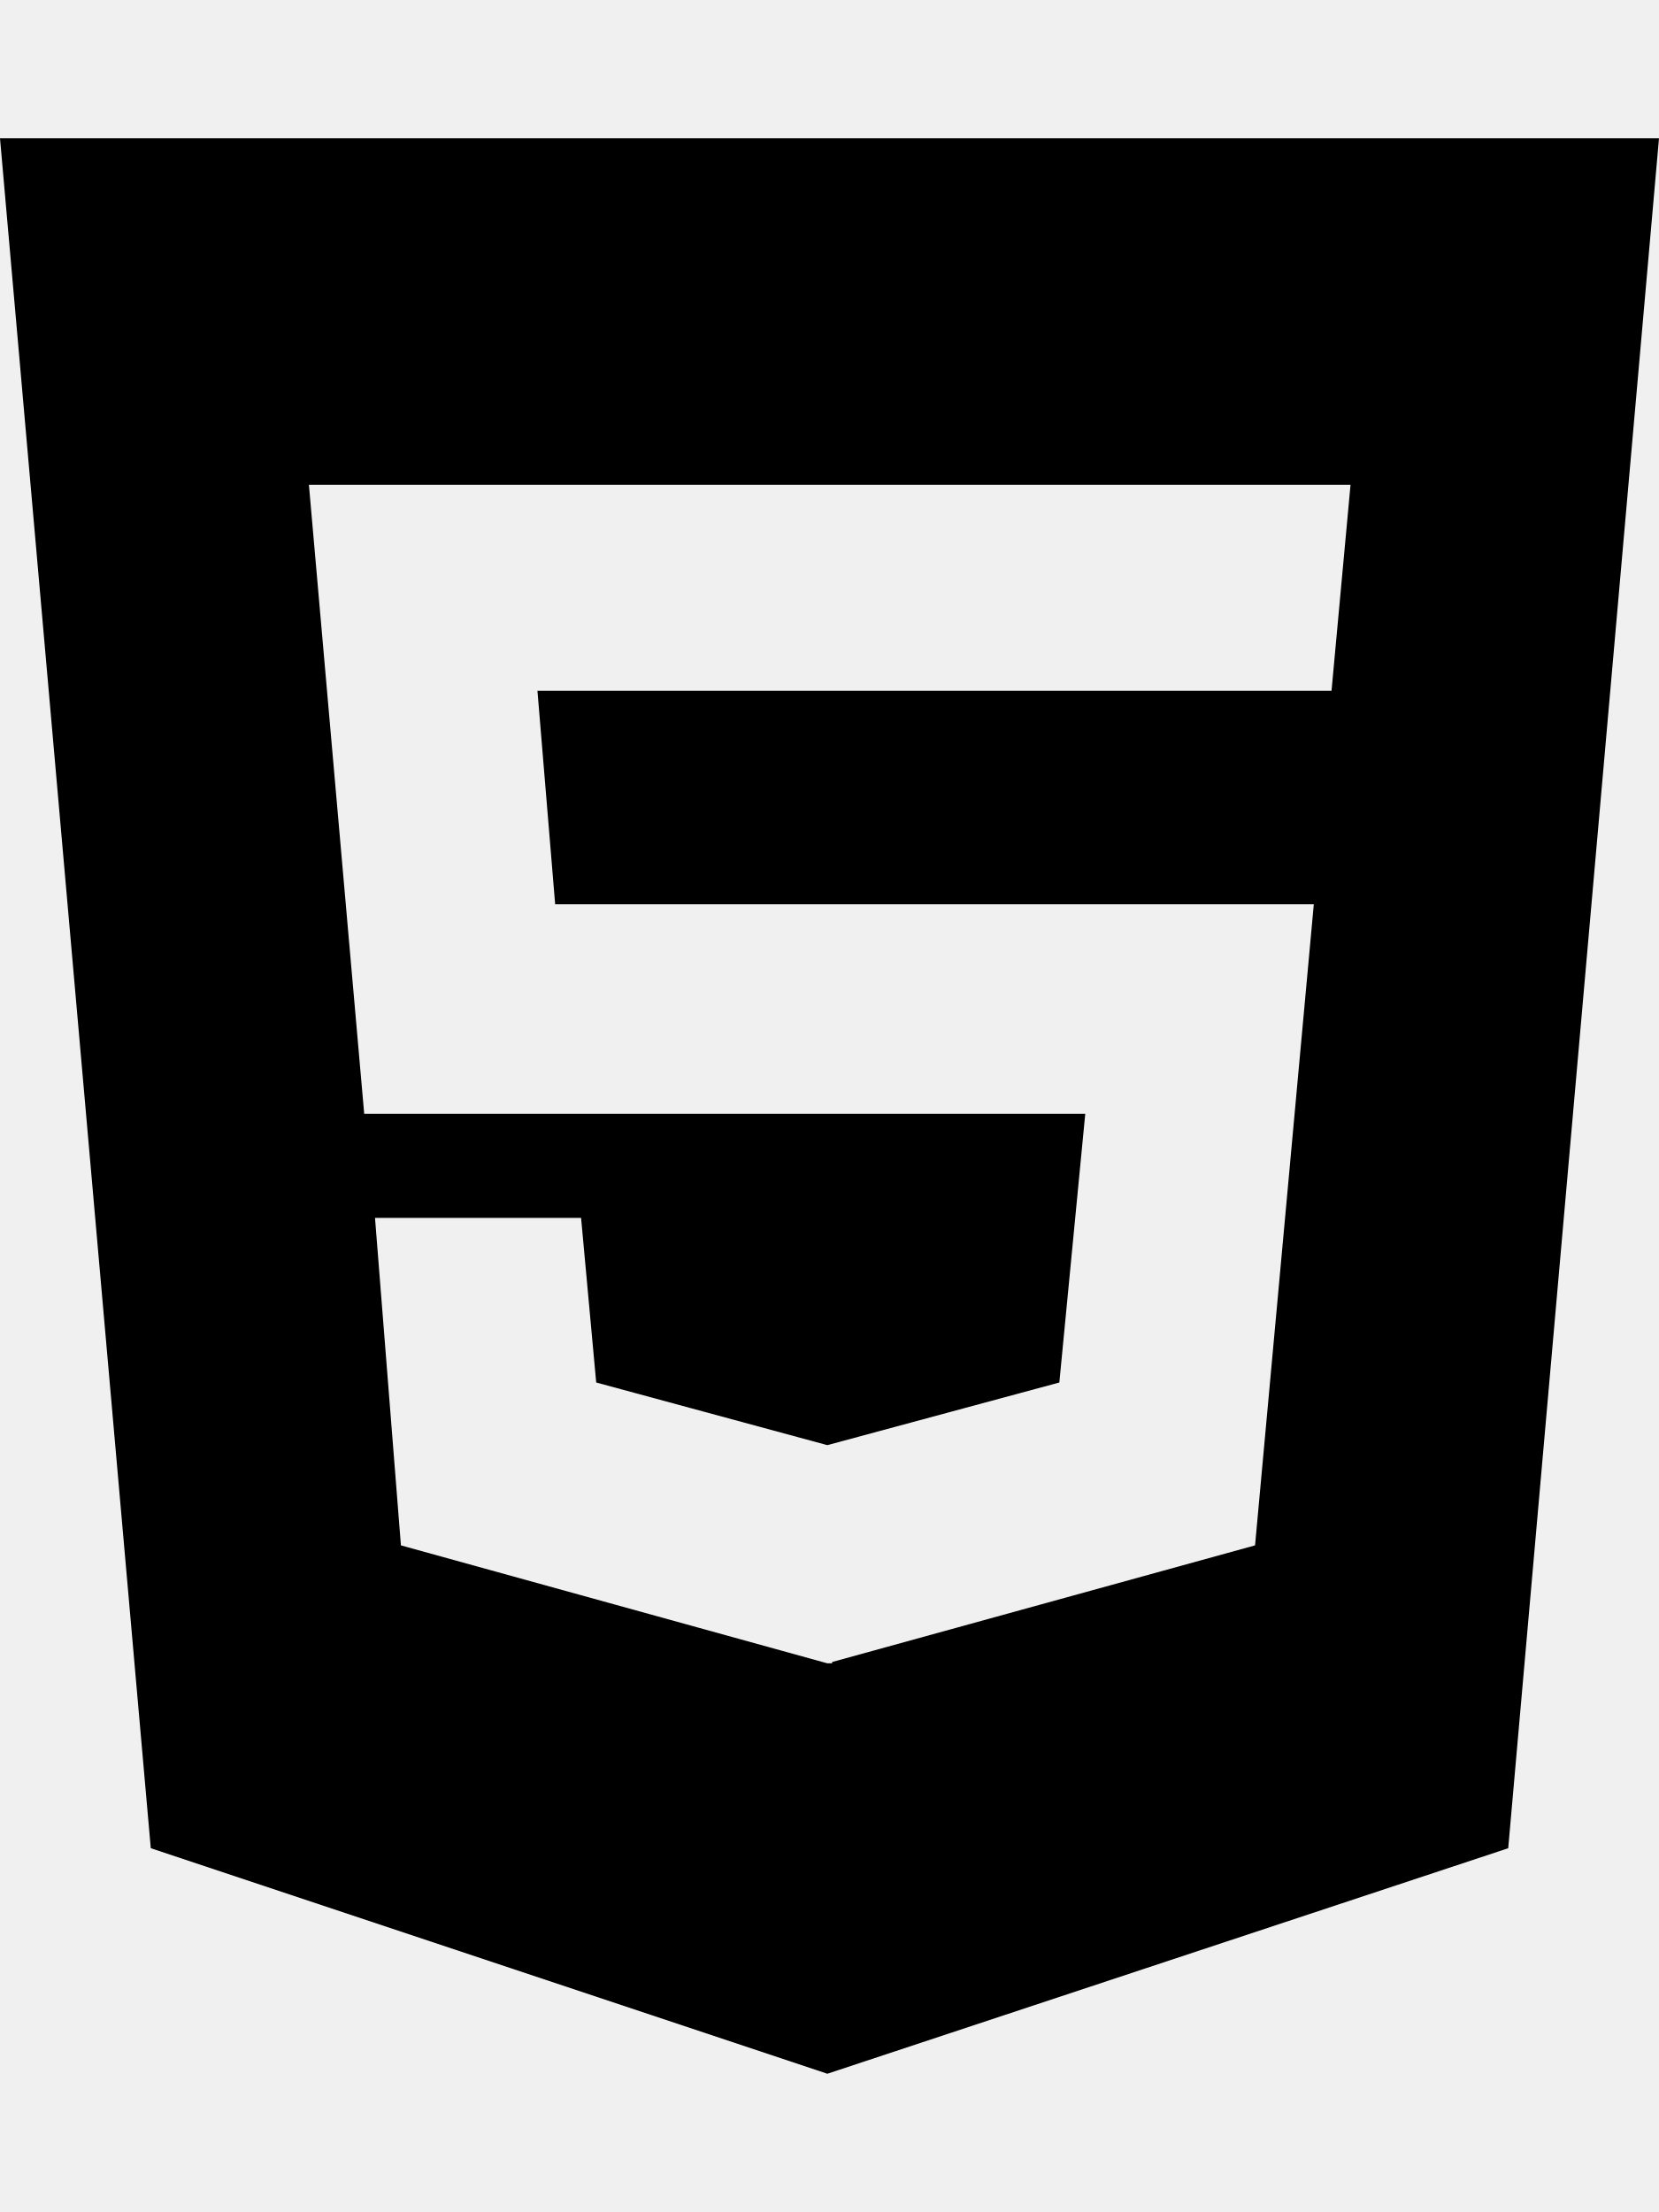
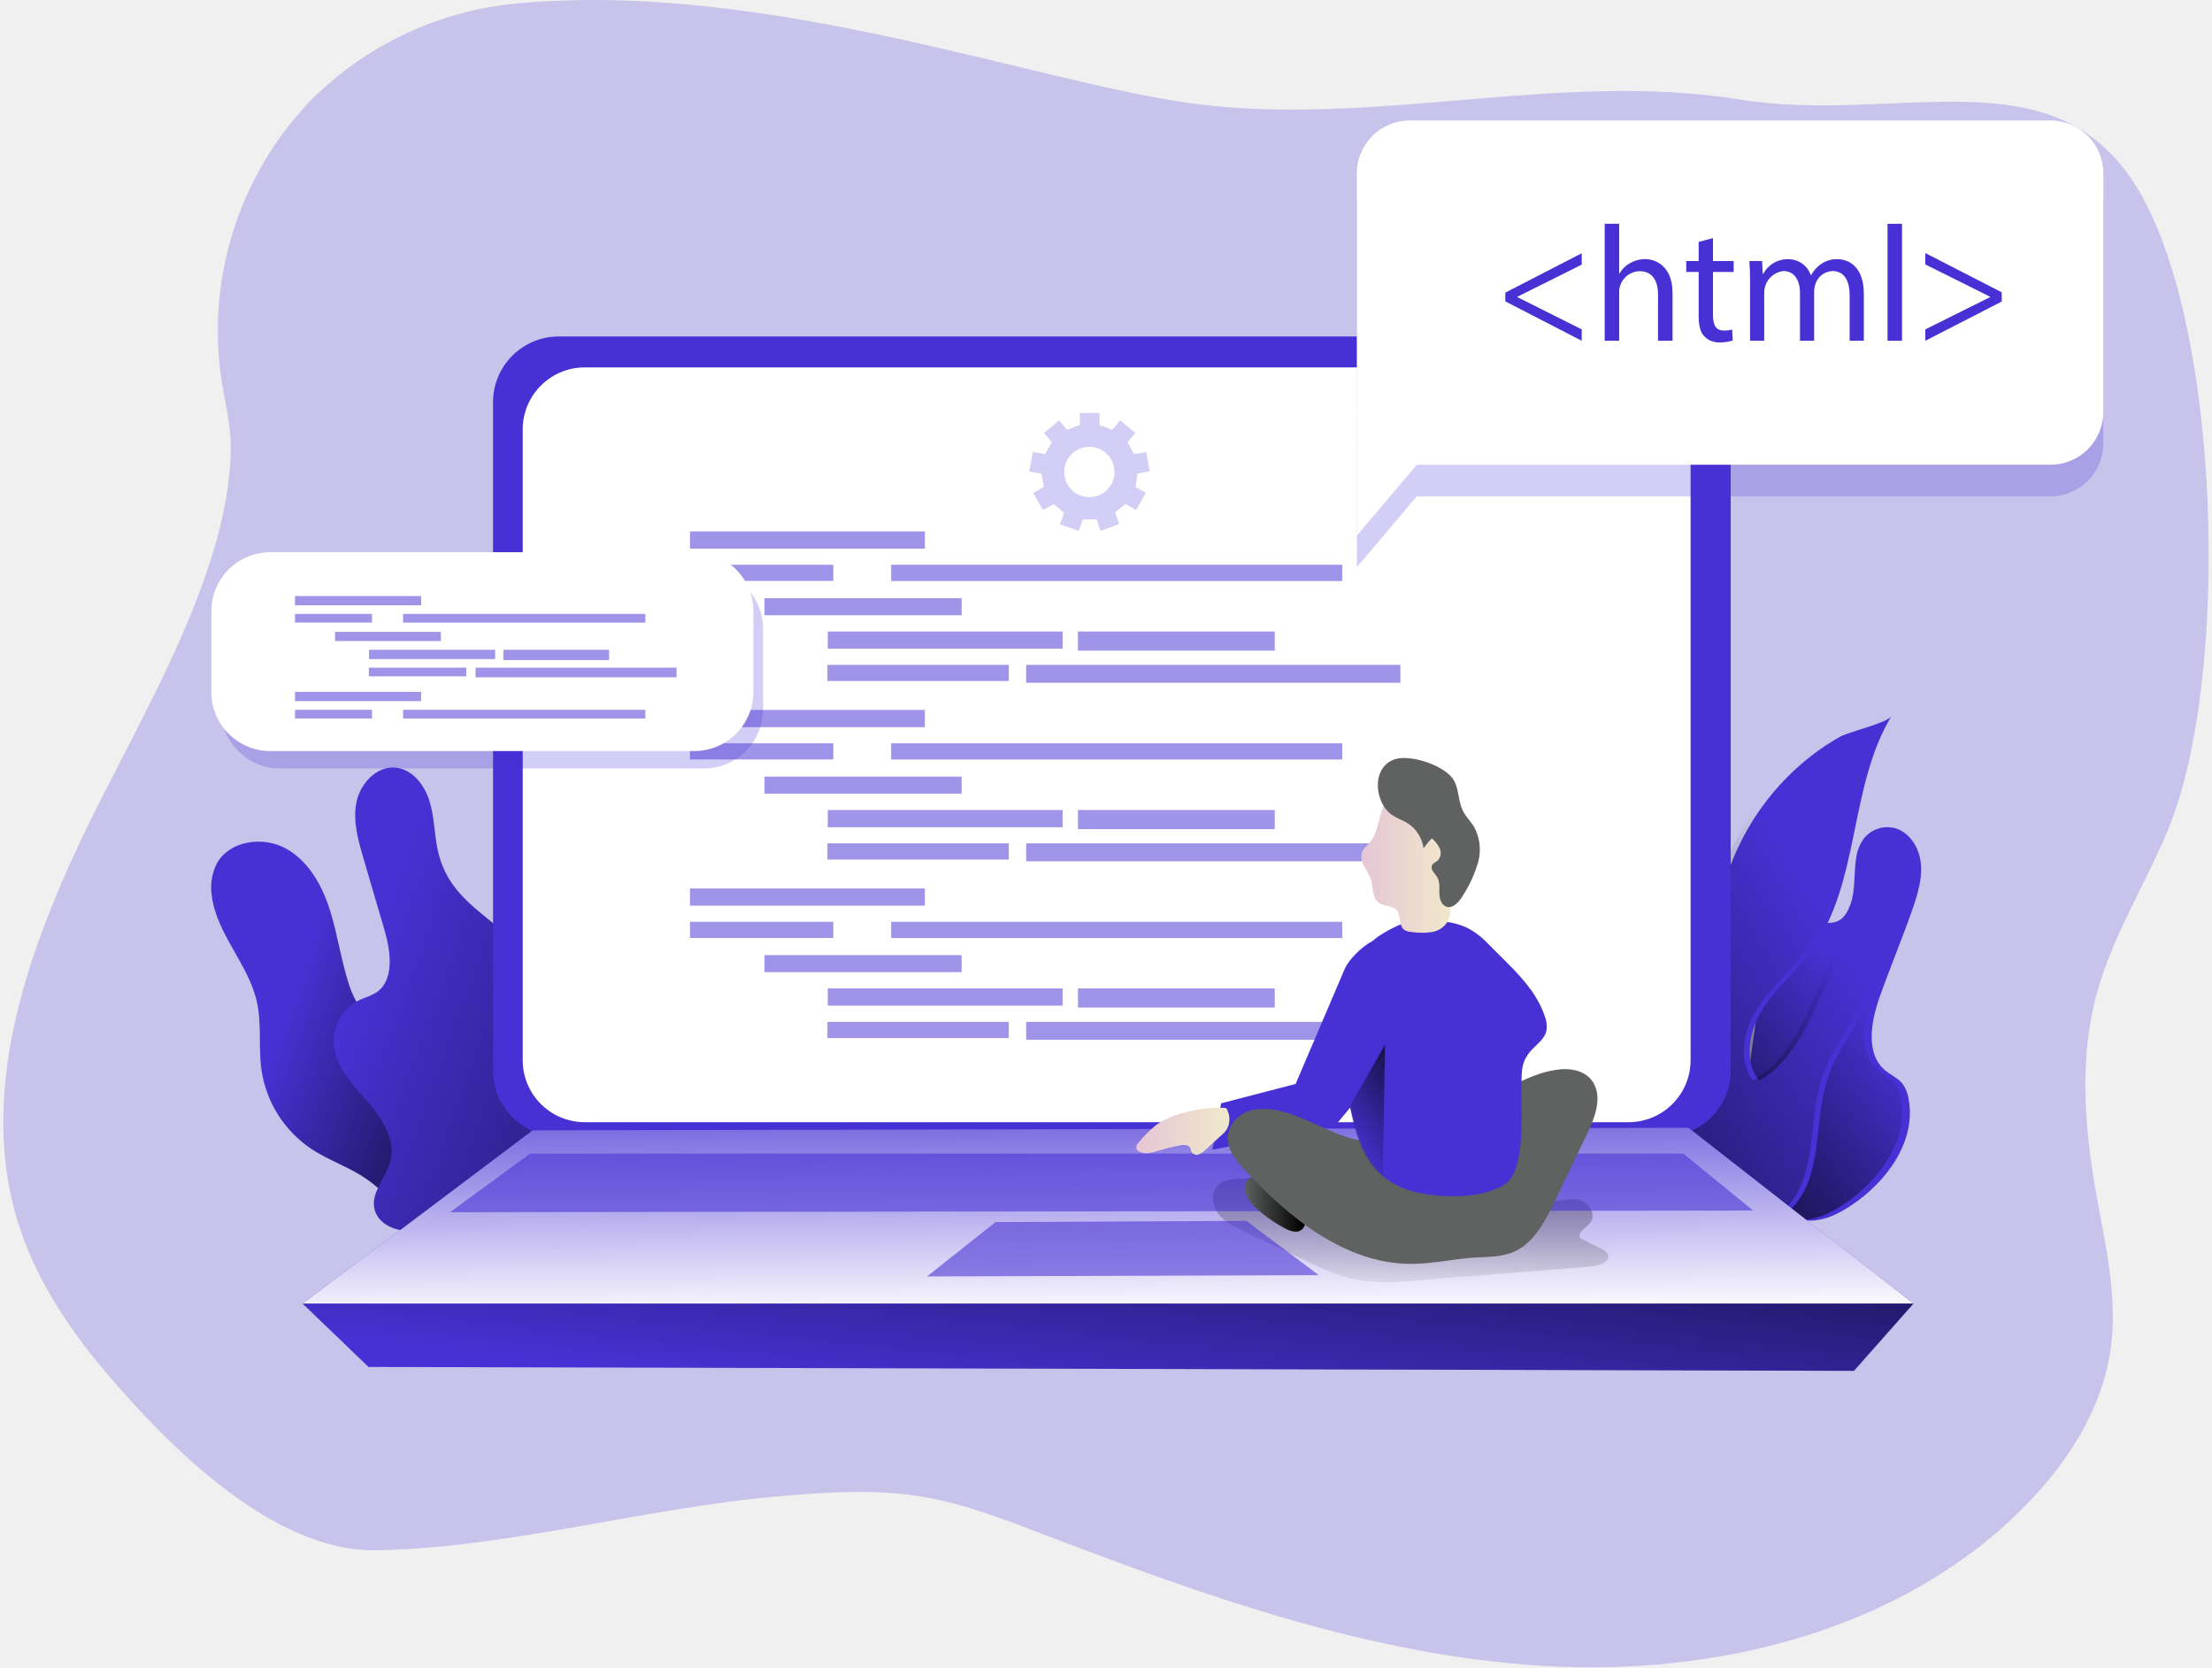
- <svg xmlns="http://www.w3.org/2000/svg" viewBox="0 0 384 512">
-   <path d="M0 32l34.9 395.8L191.5 480l157.6-52.2L384 32H0zm308.2 127.9H124.4l4.1 49.4h175.6l-13.6 148.4-97.9 27v.3h-1.1l-98.7-27.3-6-75.8h47.7L138 320l53.5 14.5 53.7-14.5 6-62.2H84.3L71.5 112.2h241.1l-4.4 47.7z" />
+ <svg xmlns="http://www.w3.org/2000/svg" xmlns:xlink="http://www.w3.org/1999/xlink" id="Layer_1" data-name="Layer 1" viewBox="0 0 533.01 402.93" width="406" height="306" class="illustration styles_illustrationTablet__1DWOa">
+   <defs>
+     <linearGradient id="linear-gradient" x1="475.01" y1="246.4" x2="410.51" y2="296.41" gradientUnits="userSpaceOnUse">
+       <stop offset="0" stop-color="#010101" stop-opacity="0" />
+       <stop offset="0.95" stop-color="#010101" />
+     </linearGradient>
+     <linearGradient id="linear-gradient-2" x1="469.6" y1="233.13" x2="343.09" y2="310.4" xlink:href="#linear-gradient" />
+     <linearGradient id="linear-gradient-3" x1="92.05" y1="248.63" x2="166.83" y2="274.8" xlink:href="#linear-gradient" />
+     <linearGradient id="linear-gradient-4" x1="109.42" y1="240.94" x2="272.54" y2="300.29" xlink:href="#linear-gradient" />
+     <linearGradient id="linear-gradient-5" x1="266.42" y1="253.11" x2="267.05" y2="321.66" gradientUnits="userSpaceOnUse">
+       <stop offset="0" stop-color="#fff" stop-opacity="0" />
+       <stop offset="0.95" stop-color="#fff" />
+     </linearGradient>
+     <linearGradient id="linear-gradient-6" x1="363.43" y1="320.76" x2="367.87" y2="212.33" xlink:href="#linear-gradient" />
+     <linearGradient id="linear-gradient-7" x1="263.86" y1="343.49" x2="275.7" y2="235.68" xlink:href="#linear-gradient" />
+     <linearGradient id="linear-gradient-8" x1="324.24" y1="294.23" x2="338.81" y2="294.23" xlink:href="#linear-gradient" />
+     <linearGradient id="linear-gradient-9" x1="352.36" y1="211.36" x2="374.28" y2="211.36" gradientUnits="userSpaceOnUse">
+       <stop offset="0" stop-color="#e5c6d6" />
+       <stop offset="0.42" stop-color="#ead4d0" />
+       <stop offset="1" stop-color="#f0e9cb" />
+     </linearGradient>
+     <linearGradient id="linear-gradient-10" x1="297.94" y1="276.64" x2="320.51" y2="276.64" xlink:href="#linear-gradient-9" />
+     <linearGradient id="linear-gradient-11" x1="348" y1="278.72" x2="375.69" y2="258.74" xlink:href="#linear-gradient" />
+   </defs>
+   <path d="M48.76,334.7c-9.18-10.82-17.11-23-21.22-36.56-9.18-30.38,1.78-63,15.33-91.75,13-27.54,35.81-63.39,36.28-94.53.09-5.62-1.38-11.14-2.26-16.7A80.36,80.36,0,0,1,98.2,27.83,80.84,80.84,0,0,1,148.83,4.07c60.07-5.47,125,19.22,162.93,24.24,43.69,5.79,88.39-8,131.91-1,38.73,6.21,76.26-11.88,96.44,21.76s22.28,118.5,7.23,154.73c-5.56,13.39-13.52,25.84-17.29,39.84-4.14,15.4-2.93,31.75-.18,47.46,2.19,12.54,5.35,25.22,3.66,37.84-2,15-10.77,28.38-21.5,39.05-29.7,29.54-74.1,40.4-115.91,37.86s-81.89-17-121-31.93c-9.4-3.6-18.85-7.26-28.78-8.93-11.35-1.9-23-1.13-34.43-.15-32.12,2.71-65.71,12.56-97.64,13.09C89.24,378.35,63.9,352.56,48.76,334.7Z" transform="translate(-24.16 -3.28)" fill="#4831d4" opacity="0.24" style="isolation: isolate;" />
+   <path d="M470.53,222c1.32-3.53.83-7.47,1.41-11.2a10.39,10.39,0,0,1,1.92-4.93,7.27,7.27,0,0,1,7.49-2.45c3.57,1,5.84,4.71,6.24,8.39s-.69,7.34-1.89,10.84c-2.51,7.27-5.51,14.36-8.07,21.61-2.11,6-3.47,13.76,1.45,17.79,1.26,1,2.84,1.69,3.91,2.92a8.16,8.16,0,0,1,1.65,3.89c1.93,10.21-5.34,20.13-14,25.81-2.88,1.88-6.09,3.5-9.52,3.59-5.42.13-10.35-3.72-12.86-8.53s-3-10.4-2.9-15.82a175.45,175.45,0,0,1,1.9-20.59c.72-5.44,1.46-11,3.5-16,1.55-3.86,4.74-10,9.18-10.9S468.14,228.4,470.53,222Z" transform="translate(-24.16 -3.28)" fill="#4831d4" />
+   <path d="M468.66,221.79c1.32-3.54.83-7.47,1.41-11.2a10.42,10.42,0,0,1,1.92-4.94,7.27,7.27,0,0,1,7.49-2.44c3.57,1,5.84,4.71,6.24,8.38s-.69,7.34-1.89,10.84c-2.51,7.27-5.51,14.36-8.07,21.62-2.11,6-3.47,13.75,1.45,17.78,1.26,1,2.84,1.7,3.91,2.93a8.13,8.13,0,0,1,1.65,3.88c1.93,10.22-5.34,20.13-14,25.82-2.88,1.88-6.09,3.5-9.52,3.58-5.42.14-10.35-3.72-12.86-8.52s-3-10.41-2.9-15.83a175.85,175.85,0,0,1,1.9-20.59c.72-5.44,1.46-10.94,3.5-16,1.55-3.85,4.74-9.94,9.19-10.89S466.27,228.17,468.66,221.79Z" transform="translate(-24.16 -3.28)" fill="url(#linear-gradient)" />
+   <path d="M480.49,176.34c-10.4,17.26-7.49,40.57-19.45,56.8-3.63,4.93-8.46,8.92-11.72,14.11s-4.58,12.37-.82,17.2c10.12-5.87,13.65-18.42,18.69-29a5.68,5.68,0,0,1,1.64-2.29c2.73-1.93,6.12,1.85,6.42,5.18.81,8.87-6.71,16.09-9.82,24.43-3.9,10.46-1.11,23.58-8.51,31.94-1.5,1.69-3.52,3.13-5.79,3.14a9.37,9.37,0,0,1-4.64-1.55,40.21,40.21,0,0,1-19.73-30.41c-1.07-10.66.18-23.16,6.71-31.65,5.33-6.93,5.16-14.28,8.42-22.6A61.08,61.08,0,0,1,457.48,189a57.21,57.21,0,0,1,10.73-7.75C470.39,180.06,479.52,178,480.49,176.34Z" transform="translate(-24.16 -3.28)" fill="#4831d4" />
+   <path d="M479.09,176.34c-10.4,17.26-7.5,40.57-19.45,56.8-3.63,4.93-8.46,8.92-11.72,14.11s-4.58,12.37-.83,17.2c10.13-5.87,13.65-18.42,18.7-29a5.58,5.58,0,0,1,1.64-2.29c2.73-1.93,6.12,1.85,6.42,5.18.81,8.87-6.71,16.09-9.82,24.43-3.9,10.46-1.11,23.58-8.51,31.94-1.5,1.69-3.53,3.13-5.79,3.14a9.44,9.44,0,0,1-4.65-1.55,40.26,40.26,0,0,1-19.73-30.41c-1.06-10.66.19-23.16,6.71-31.65,5.34-6.93,5.17-14.28,8.43-22.6A61.08,61.08,0,0,1,456.08,189a57.21,57.21,0,0,1,10.73-7.75C469,180.06,478.12,178,479.09,176.34Z" transform="translate(-24.16 -3.28)" fill="url(#linear-gradient-2)" />
+   <path d="M107.8,241.52c-2-6-2.8-12.27-4.69-18.27s-5.2-11.95-10.72-14.95-13.57-1.88-16.61,3.63a12.82,12.82,0,0,0-1.25,7.7c1.1,9.29,8.84,16.56,10.9,25.69,1.23,5.42.34,11.11,1.14,16.62A27.83,27.83,0,0,0,98.72,281c3.7,2.42,7.94,3.92,11.72,6.22a32,32,0,0,1,11.7,12.57,29,29,0,0,0,9.5-22.61C130.79,258.79,113,256.84,107.8,241.52Z" transform="translate(-24.16 -3.28)" fill="#4831d4" />
+   <path d="M107.8,241.52c-2-6-2.8-12.27-4.69-18.27s-5.2-11.95-10.72-14.95-13.57-1.88-16.61,3.63a12.82,12.82,0,0,0-1.25,7.7c1.1,9.29,8.84,16.56,10.9,25.69,1.23,5.42.34,11.11,1.14,16.62A27.83,27.83,0,0,0,98.72,281c3.7,2.42,7.94,3.92,11.72,6.22a32,32,0,0,1,11.7,12.57,29,29,0,0,0,9.5-22.61C130.79,258.79,113,256.84,107.8,241.52Z" transform="translate(-24.16 -3.28)" fill="url(#linear-gradient-3)" />
+   <path d="M129.11,208.51c-.81-3.91-.78-8-2-11.81s-4.12-7.51-8.1-7.91c-4.58-.46-8.56,3.79-9.49,8.3s.37,9.15,1.67,13.57l5.07,17.3c1.58,5.37,2.54,12.47-2.25,15.37a30.9,30.9,0,0,1-3.5,1.49,11.24,11.24,0,0,0-6.5,10.54c.26,5.46,4.39,9.81,8,13.93s7.07,9.36,5.69,14.65c-1,3.92-4.63,7.32-3.88,11.3.61,3.3,4.21,5.35,7.57,5.38s6.52-1.46,9.55-2.92l14.47-7c4.65-2.25,9.54-4.7,12.32-9.06a22.44,22.44,0,0,0,2.92-9.88,55.2,55.2,0,0,0-10-37.23C143.57,224.68,131.9,221.94,129.11,208.51Z" transform="translate(-24.16 -3.28)" fill="#4831d4" />
+   <path d="M129.11,208.51c-.81-3.91-.78-8-2-11.81s-4.12-7.51-8.1-7.91c-4.58-.46-8.56,3.79-9.49,8.3s.37,9.15,1.67,13.57l5.07,17.3c1.58,5.37,2.54,12.47-2.25,15.37a30.9,30.9,0,0,1-3.5,1.49,11.24,11.24,0,0,0-6.5,10.54c.26,5.46,4.39,9.81,8,13.93s7.07,9.36,5.69,14.65c-1,3.92-4.63,7.32-3.88,11.3.61,3.3,4.21,5.35,7.57,5.38s6.52-1.46,9.55-2.92l14.47-7c4.65-2.25,9.54-4.7,12.32-9.06a22.44,22.44,0,0,0,2.92-9.88,55.2,55.2,0,0,0-10-37.23C143.57,224.68,131.9,221.94,129.11,208.51Z" transform="translate(-24.16 -3.28)" fill="url(#linear-gradient-4)" />
+   <rect x="118.36" y="81.31" width="299.13" height="193.31" rx="15.89" fill="#4831d4" />
+   <rect x="125.53" y="88.79" width="282.26" height="182.4" rx="14.99" fill="#fff" />
+   <g opacity="0.52">
+     <rect x="165.96" y="128.43" width="56.76" height="4.16" fill="#4831d4" />
+     <rect x="165.96" y="136.48" width="34.64" height="3.91" fill="#4831d4" />
+     <rect x="214.58" y="136.48" width="109.02" height="3.93" fill="#4831d4" />
+     <rect x="183.97" y="144.56" width="47.64" height="4.12" fill="#4831d4" />
+     <rect x="199.26" y="152.61" width="56.76" height="4.16" fill="#4831d4" />
+     <rect x="259.72" y="152.61" width="47.57" height="4.62" fill="#4831d4" />
+     <rect x="199.18" y="160.67" width="43.83" height="3.91" fill="#4831d4" />
+     <rect x="247.21" y="160.67" width="90.44" height="4.33" fill="#4831d4" />
+     <rect x="165.96" y="171.57" width="56.76" height="4.16" fill="#4831d4" />
+     <rect x="165.96" y="179.62" width="34.64" height="3.91" fill="#4831d4" />
+     <rect x="214.58" y="179.62" width="109.02" height="3.93" fill="#4831d4" />
+     <rect x="183.97" y="187.68" width="47.64" height="4.12" fill="#4831d4" />
+     <rect x="199.26" y="195.75" width="56.76" height="4.16" fill="#4831d4" />
+     <rect x="259.72" y="195.75" width="47.57" height="4.62" fill="#4831d4" />
+     <rect x="199.18" y="203.81" width="43.83" height="3.91" fill="#4831d4" />
+     <rect x="247.21" y="203.81" width="90.44" height="4.33" fill="#4831d4" />
+     <rect x="165.96" y="214.71" width="56.76" height="4.16" fill="#4831d4" />
+     <rect x="165.96" y="222.76" width="34.64" height="3.91" fill="#4831d4" />
+     <rect x="214.58" y="222.76" width="109.02" height="3.93" fill="#4831d4" />
+     <rect x="183.97" y="230.82" width="47.64" height="4.12" fill="#4831d4" />
+     <rect x="199.26" y="238.87" width="56.76" height="4.16" fill="#4831d4" />
+     <rect x="259.72" y="238.87" width="47.57" height="4.62" fill="#4831d4" />
+     <rect x="199.18" y="246.95" width="43.83" height="3.91" fill="#4831d4" />
+     <rect x="247.21" y="246.95" width="90.44" height="4.33" fill="#4831d4" />
+   </g>
+   <rect x="76.79" y="140.94" width="130.99" height="48.05" rx="14.26" transform="translate(260.4 326.65) rotate(-180)" fill="#4831d4" opacity="0.24" style="isolation: isolate;" />
+   <polygon points="127.94 273.16 72.33 315.03 461.65 315.03 407.28 272.54 127.94 273.16" fill="#4831d4" />
+   <polygon points="127.94 273.16 72.33 315.03 461.65 315.03 407.28 272.54 127.94 273.16" fill="url(#linear-gradient-5)" />
+   <path d="M405.39,293.39c2.08.67,3.66,3.26,2.48,5.11-.9,1.41-3.17,2.33-2.71,3.94l5.32,2.68a2.91,2.91,0,0,1,1.44,1.18c.76,1.65-1.72,2.83-3.53,3l-41.73,3.35c-5.6.45-11.3.89-16.77-.39a54.13,54.13,0,0,1-10.7-4.19l-15.3-7.27c-2.27-1.08-4.64-2.24-6.14-4.26s-1.8-5.18,0-6.89c1.3-1.2,3.21-1.38,5-1.48a283.55,283.55,0,0,1,42.83.84q10.38,1,20.68,2.76c3.42.58,7.12,1.84,10.56,2C399.6,293.89,402.67,292.5,405.39,293.39Z" transform="translate(-24.16 -3.28)" fill="url(#linear-gradient-6)" />
+   <polygon points="88.26 330.34 72.33 315.03 461.65 315.03 447.27 331.28 88.26 330.34" fill="#4831d4" />
+   <polygon points="88.26 330.34 72.33 315.03 461.65 315.03 447.27 331.28 88.26 330.34" fill="url(#linear-gradient-7)" />
+   <polygon points="223.24 308.47 239.8 295.34 300.42 295.03 317.92 308.15 223.24 308.47" fill="#4831d4" opacity="0.58" style="isolation: isolate;" />
+   <polygon points="107.95 292.95 422.9 292.53 406.03 278.78 127.32 278.78 107.95 292.95" fill="#4831d4" opacity="0.58" style="isolation: isolate;" />
+   <path d="M325.94,294.21a30.67,30.67,0,0,0,7.36,5.56c1.44.87,3.37,1.71,4.67.65s.92-3,.26-4.43c-1.69-3.71-5.67-7.69-9.88-8.35C323.64,286.9,323.18,291.08,325.94,294.21Z" transform="translate(-24.16 -3.28)" fill="#606161" />
+   <path d="M325.94,294.21a30.67,30.67,0,0,0,7.36,5.56c1.44.87,3.37,1.71,4.67.65s.92-3,.26-4.43c-1.69-3.71-5.67-7.69-9.88-8.35C323.64,286.9,323.18,291.08,325.94,294.21Z" transform="translate(-24.16 -3.28)" fill="url(#linear-gradient-8)" />
+   <path d="M348.35,237.46l-11.86,27.77-18,4.68-2.1,11.21,29.68-5.84,14-16.82s2-19.7-1.25-27.34C357.32,227.54,349.87,233.88,348.35,237.46Z" transform="translate(-24.16 -3.28)" fill="#4831d4" />
+   <g opacity="0.24" style="isolation: isolate;">
+     <rect x="327.13" y="36.75" width="180.41" height="83.19" rx="12.77" fill="#4831d4" />
+     <polygon points="327.13 137.08 327.13 106.86 352.68 106.86 327.13 137.08" fill="#4831d4" />
+   </g>
+   <rect x="327.13" y="29.12" width="180.41" height="83.19" rx="12.77" fill="#fff" />
+   <polygon points="327.13 129.45 327.13 99.23 352.68 99.23 327.13 129.45" fill="#fff" />
+   <rect x="74.45" y="136.74" width="130.99" height="48.05" rx="14.26" transform="translate(255.72 318.24) rotate(-180)" fill="#fff" />
+   <g opacity="0.52">
+     <rect x="70.5" y="144.04" width="30.48" height="2.24" fill="#4831d4" />
+     <rect x="70.5" y="148.36" width="18.61" height="2.1" fill="#4831d4" />
+     <rect x="96.62" y="148.36" width="58.55" height="2.11" fill="#4831d4" />
+     <rect x="80.18" y="152.7" width="25.58" height="2.21" fill="#4831d4" />
+     <rect x="88.39" y="157.03" width="30.48" height="2.24" fill="#4831d4" />
+     <rect x="120.86" y="157.03" width="25.55" height="2.48" fill="#4831d4" />
+     <rect x="88.35" y="161.35" width="23.54" height="2.1" fill="#4831d4" />
+     <rect x="114.14" y="161.35" width="48.57" height="2.33" fill="#4831d4" />
+     <rect x="70.5" y="167.2" width="30.48" height="2.24" fill="#4831d4" />
+     <rect x="70.5" y="171.53" width="18.61" height="2.1" fill="#4831d4" />
+     <rect x="96.62" y="171.53" width="58.55" height="2.11" fill="#4831d4" />
+   </g>
+   <path d="M272.16,116.94l.54-2.79c.1-.52.19-1.05.29-1.63.88.15,1.72.28,2.56.45a.44.44,0,0,0,.58-.28c.38-.74.8-1.46,1.25-2.16a.42.42,0,0,0,0-.61c-.56-.65-1.11-1.32-1.69-2l3.64-3.06c.57.67,1.13,1.32,1.66,2a.47.47,0,0,0,.67.15,18.42,18.42,0,0,1,2.25-.83c.36-.1.44-.24.43-.57,0-.84,0-1.67,0-2.53h4.76c0,.85,0,1.69,0,2.54,0,.34.09.46.43.56a19.52,19.52,0,0,1,2.25.83.47.47,0,0,0,.67-.16c.53-.66,1.08-1.3,1.65-2l3.65,3.06-1.87,2.23c.5.94,1,1.83,1.48,2.7a.53.53,0,0,0,.44.13l2.6-.45.83,4.68c-.89.16-1.75.3-2.6.47-.14,0-.35.16-.37.27-.17,1-.31,2-.46,3l2.51,1.46-2.38,4.12-2.53-1.45c-.82.65-1.61,1.27-2.38,1.92a.44.44,0,0,0-.08.4c.29.84.6,1.68.91,2.55l-4.47,1.63c-.27-.76-.57-1.5-.81-2.26-.14-.44-.33-.57-.81-.53a16.33,16.33,0,0,1-2.32,0c-.28,0-.39.06-.47.32-.28.81-.59,1.62-.91,2.48L279.54,130l1-2.76L278,125.09l-2.55,1.47-2.38-4.12c.78-.45,1.52-.89,2.27-1.31a.42.42,0,0,0,.24-.56,23.22,23.22,0,0,1-.42-2.33c0-.38-.13-.56-.56-.61-.82-.1-1.64-.27-2.46-.42Zm14.57-5.68a6.08,6.08,0,1,0,6,6.19A6.11,6.11,0,0,0,286.73,111.26Z" transform="translate(-24.16 -3.28)" fill="#4831d4" opacity="0.24" style="isolation: isolate;" />
+   <path d="M387.17,74l18.47-9.52v2.75L390.07,75v.07l15.57,7.81v2.75l-18.47-9.52Z" transform="translate(-24.16 -3.28)" fill="#4831d4" />
+   <path d="M411.19,57.36h3.5v12h.08a6.55,6.55,0,0,1,2.51-2.47,7.3,7.3,0,0,1,3.59-1c2.58,0,6.72,1.59,6.72,8.24V85.63h-3.5V74.56c0-3.11-1.15-5.74-4.46-5.74a5,5,0,0,0-4.7,3.51,4.18,4.18,0,0,0-.24,1.67V85.63h-3.5Z" transform="translate(-24.16 -3.28)" fill="#4831d4" />
+   <path d="M437.36,60.82v5.54h5V69h-5V79.41c0,2.39.68,3.75,2.63,3.75a7.8,7.8,0,0,0,2-.24l.16,2.63a8.86,8.86,0,0,1-3.11.47,4.84,4.84,0,0,1-3.78-1.47c-1-1-1.36-2.75-1.36-5V69h-3V66.36h3V61.74Z" transform="translate(-24.16 -3.28)" fill="#4831d4" />
+   <path d="M446.33,71.57c0-2-.05-3.62-.17-5.21h3.07l.16,3.1h.12a6.64,6.64,0,0,1,6.05-3.54A5.7,5.7,0,0,1,461,69.78h.08a7.79,7.79,0,0,1,2.15-2.51,6.53,6.53,0,0,1,4.26-1.35c2.54,0,6.33,1.67,6.33,8.36V85.63h-3.43V74.72c0-3.71-1.35-5.94-4.18-5.94A4.55,4.55,0,0,0,462.09,72a5.73,5.73,0,0,0-.28,1.75V85.63h-3.42V74.08c0-3.07-1.36-5.3-4-5.3A5.24,5.24,0,0,0,449.75,74V85.63h-3.42Z" transform="translate(-24.16 -3.28)" fill="#4831d4" />
+   <path d="M479.55,57.36h3.5V85.63h-3.5Z" transform="translate(-24.16 -3.28)" fill="#4831d4" />
+   <path d="M507.15,76.15l-18.47,9.48V82.88l15.68-7.81V75l-15.68-7.81V64.44l18.47,9.48Z" transform="translate(-24.16 -3.28)" fill="#4831d4" />
+   <path d="M326.19,271.5c-3.1.58-6.11,3.39-6.07,6.93,0,2.84,1.91,5.17,3.71,7.16,11.12,12.26,25,23.13,40.6,23.12,5.1,0,10.14-1.19,15.24-1.52,3.38-.22,6.88-.08,10-1.59,4.64-2.25,7.36-7.61,9.75-12.63L407,277.16c1.78-3.73,3.55-8.36,1.58-12-1.8-3.29-5.85-3.88-9.25-3.33-6.82,1.1-12.89,5.26-19.11,8.61-7.78,4.2-18.2,9.54-27.07,8.59S335.3,269.79,326.19,271.5Z" transform="translate(-24.16 -3.28)" fill="#606161" />
+   <path d="M350,272.28c1.26,5.63,3.18,11.47,7.57,15.21,4.15,3.55,9.87,4.65,15.33,4.85,4.74.17,9.66-.29,13.8-2.6,6.15-3.45,3.9-20.51,4.49-27.54s7.76-6.37,5.61-13.09c-2.33-7.26-8.53-12.34-13.84-17.81a18.36,18.36,0,0,0-5-3.79c-4.17-2-9.06-1.84-13.71-1.57-1.83.1-8.12,3.39-9.18,4.86C345.41,244.07,346.46,256.58,350,272.28Z" transform="translate(-24.16 -3.28)" fill="#4831d4" />
+   <path d="M354.05,207.31a6.69,6.69,0,0,0-1.44,1.71,4,4,0,0,0,.35,3.41,24.77,24.77,0,0,1,1.65,3.14c.68,2.05.3,4.73,2.08,5.94,1.26.85,3.15.54,4.18,1.65,1.21,1.32.45,3.84,1.91,4.87a3.51,3.51,0,0,0,1.69.47,15.62,15.62,0,0,0,5.06,0,5.4,5.4,0,0,0,3.93-2.92,7.76,7.76,0,0,0,.44-2.92l.35-14.19a29,29,0,0,0-.36-6.72,9.72,9.72,0,0,0-3.26-5.75,10.18,10.18,0,0,0-5.48-1.94,7.63,7.63,0,0,0-5.23,1.09C356.14,197.94,357.37,203.94,354.05,207.31Z" transform="translate(-24.16 -3.28)" fill="url(#linear-gradient-9)" />
+   <path d="M359.87,200.27c1.18.79,2.56,1.24,3.76,2a8.52,8.52,0,0,1,3.78,6,22,22,0,0,1,2-2.42,7.85,7.85,0,0,1,1.91,2.46,2.64,2.64,0,0,1-.47,2.91c-.46.41-1.13.62-1.4,1.18-.48,1,.71,1.94,1.28,2.89.66,1.12.48,2.51.5,3.81s.43,2.82,1.65,3.27c1.62.59,3.11-1.12,4-2.61a30.47,30.47,0,0,0,3.69-8,11.44,11.44,0,0,0-.92-8.6c-.82-1.37-2-2.5-2.73-3.93-1.13-2.26-.91-5-2.11-7.26-1.89-3.55-10.31-6.43-14.22-5.24C354.67,188.54,355.49,197.38,359.87,200.27Z" transform="translate(-24.16 -3.28)" fill="#606161" />
+   <path d="M309.1,272.31a19,19,0,0,0-6.24,2.79,26.65,26.65,0,0,0-4.29,4.27,1.72,1.72,0,0,0-.59,1.47,1.32,1.32,0,0,0,.71.74c1.46.76,3.23.22,4.81-.25a48.2,48.2,0,0,1,5-1.24c.9-.18,2.05-.22,2.49.58.18.33.19.73.38,1.06a1.51,1.51,0,0,0,1.71.53,4.56,4.56,0,0,0,1.59-1.07l3.9-3.58a7.07,7.07,0,0,0,1.3-1.43,5,5,0,0,0,.46-3.66c-.61-1.87-.4-1.43-2.39-1.54A29.63,29.63,0,0,0,309.1,272.31Z" transform="translate(-24.16 -3.28)" fill="url(#linear-gradient-10)" />
+   <path d="M349.57,270.73l8.53-15-.55,31.72S351.91,285.1,349.57,270.73Z" transform="translate(-24.16 -3.28)" fill="url(#linear-gradient-11)" />
</svg>
